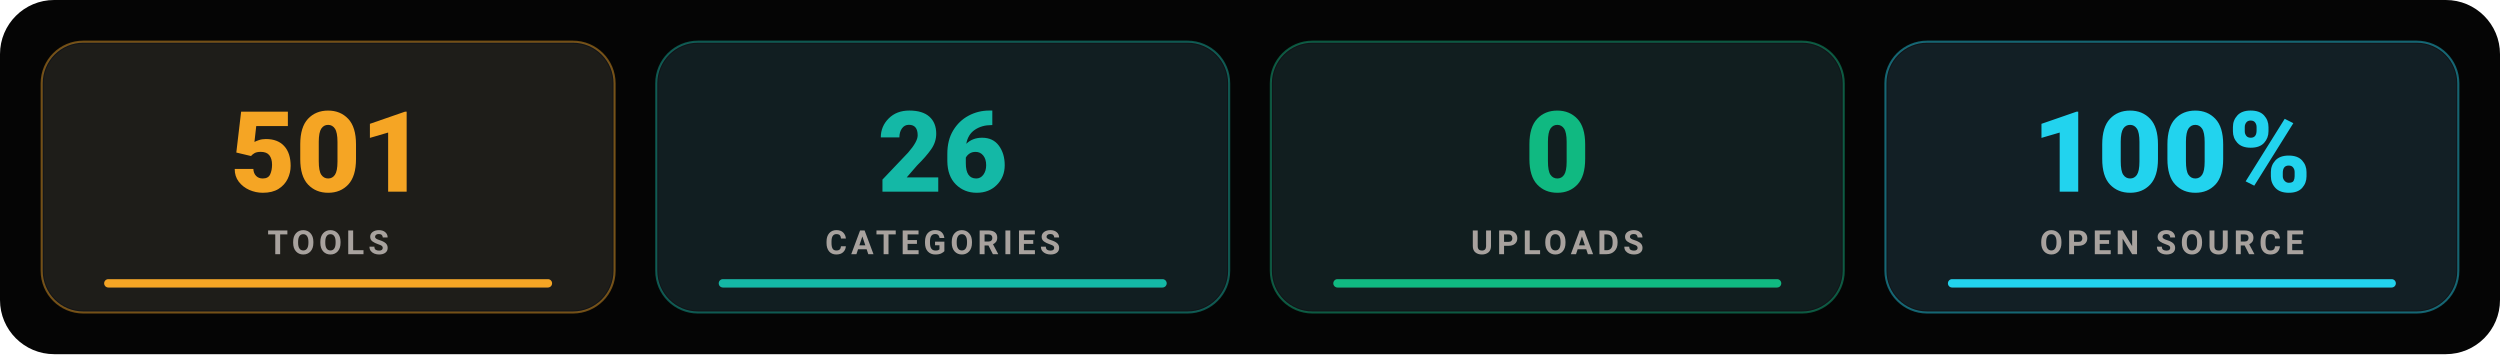
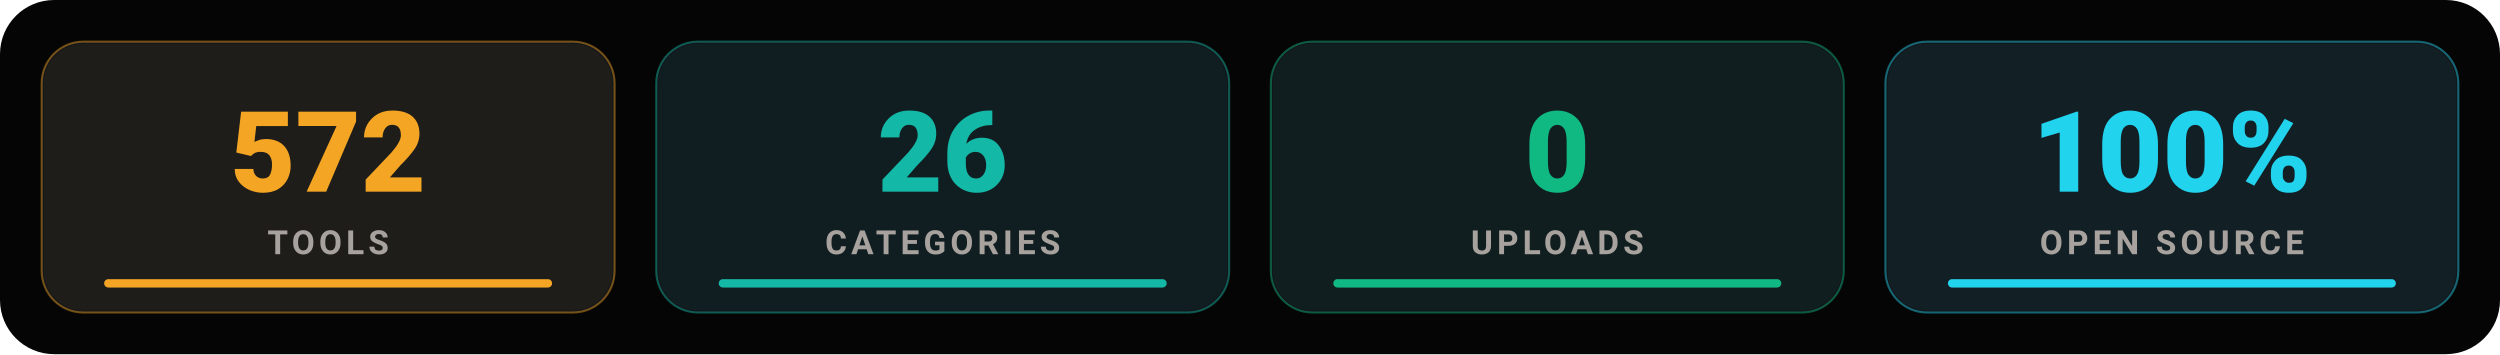
- <svg xmlns="http://www.w3.org/2000/svg" width="1200" height="170" viewBox="0 0 1200 170" role="img" aria-label="501 tools, 26 categories, 0 uploads, 100% open source">
+ <svg xmlns="http://www.w3.org/2000/svg" width="1200" height="170" viewBox="0 0 1200 170" role="img" aria-label="572 tools, 26 categories, 0 uploads, 100% open source">
  <g font-family="system-ui,-apple-system,'Segoe UI',Roboto,Helvetica,Arial,sans-serif">
    <rect width="1200" height="170" rx="26" fill="#050505" />
    <g transform="translate(20.0 20)">
      <rect width="275.0" height="130" rx="20" fill="#111418" stroke="#F5A524" stroke-opacity=".45" />
      <rect x="1" y="1" width="273.0" height="128" rx="19" fill="#F5A524" opacity=".06">
        <animate attributeName="opacity" values=".04;.14;.04" dur="3s" begin="0.0s" repeatCount="indefinite" />
      </rect>
      <g>
        <animateTransform attributeName="transform" type="translate" values="0 14;0 0;0 0" keyTimes="0;.12;1" dur="8s" begin="0.0s" repeatCount="indefinite" />
-         <text x="137.5" y="72" text-anchor="middle" font-size="54" font-weight="800" fill="#F5A524">501<animate attributeName="opacity" values="0;1;1" keyTimes="0;.12;1" dur="8s" begin="0.0s" repeatCount="indefinite" />
+         <text x="137.5" y="72" text-anchor="middle" font-size="54" font-weight="800" fill="#F5A524">572<animate attributeName="opacity" values="0;1;1" keyTimes="0;.12;1" dur="8s" begin="0.0s" repeatCount="indefinite" />
        </text>
      </g>
      <text x="137.5" y="102" text-anchor="middle" font-size="16" font-weight="600" letter-spacing="2" fill="#A8A29E">TOOLS</text>
      <rect x="30" y="114" width="215.0" height="4" rx="2" fill="#262A31" />
      <rect x="30" y="114" width="215.0" height="4" rx="2" fill="#F5A524">
        <animate attributeName="width" values="0;215.0;215.0" keyTimes="0;.3;1" dur="8s" begin="0.0s" repeatCount="indefinite" />
      </rect>
    </g>
    <g transform="translate(315.0 20)">
      <rect width="275.0" height="130" rx="20" fill="#111418" stroke="#14B8A6" stroke-opacity=".45" />
      <rect x="1" y="1" width="273.0" height="128" rx="19" fill="#14B8A6" opacity=".06">
        <animate attributeName="opacity" values=".04;.14;.04" dur="3s" begin="0.25s" repeatCount="indefinite" />
      </rect>
      <g>
        <animateTransform attributeName="transform" type="translate" values="0 14;0 0;0 0" keyTimes="0;.12;1" dur="8s" begin="0.25s" repeatCount="indefinite" />
        <text x="137.5" y="72" text-anchor="middle" font-size="54" font-weight="800" fill="#14B8A6">26<animate attributeName="opacity" values="0;1;1" keyTimes="0;.12;1" dur="8s" begin="0.25s" repeatCount="indefinite" />
        </text>
      </g>
      <text x="137.5" y="102" text-anchor="middle" font-size="16" font-weight="600" letter-spacing="2" fill="#A8A29E">CATEGORIES</text>
      <rect x="30" y="114" width="215.0" height="4" rx="2" fill="#262A31" />
      <rect x="30" y="114" width="215.0" height="4" rx="2" fill="#14B8A6">
        <animate attributeName="width" values="0;215.0;215.0" keyTimes="0;.3;1" dur="8s" begin="0.25s" repeatCount="indefinite" />
      </rect>
    </g>
    <g transform="translate(610.0 20)">
      <rect width="275.0" height="130" rx="20" fill="#111418" stroke="#10B981" stroke-opacity=".45" />
      <rect x="1" y="1" width="273.0" height="128" rx="19" fill="#10B981" opacity=".06">
        <animate attributeName="opacity" values=".04;.14;.04" dur="3s" begin="0.5s" repeatCount="indefinite" />
      </rect>
      <g>
        <animateTransform attributeName="transform" type="translate" values="0 14;0 0;0 0" keyTimes="0;.12;1" dur="8s" begin="0.5s" repeatCount="indefinite" />
        <text x="137.5" y="72" text-anchor="middle" font-size="54" font-weight="800" fill="#10B981">0<animate attributeName="opacity" values="0;1;1" keyTimes="0;.12;1" dur="8s" begin="0.5s" repeatCount="indefinite" />
        </text>
      </g>
      <text x="137.5" y="102" text-anchor="middle" font-size="16" font-weight="600" letter-spacing="2" fill="#A8A29E">UPLOADS</text>
      <rect x="30" y="114" width="215.0" height="4" rx="2" fill="#262A31" />
      <rect x="30" y="114" width="215.0" height="4" rx="2" fill="#10B981">
        <animate attributeName="width" values="0;215.0;215.0" keyTimes="0;.3;1" dur="8s" begin="0.5s" repeatCount="indefinite" />
      </rect>
    </g>
    <g transform="translate(905.0 20)">
      <rect width="275.0" height="130" rx="20" fill="#111418" stroke="#22D3EE" stroke-opacity=".45" />
      <rect x="1" y="1" width="273.0" height="128" rx="19" fill="#22D3EE" opacity=".06">
        <animate attributeName="opacity" values=".04;.14;.04" dur="3s" begin="0.75s" repeatCount="indefinite" />
      </rect>
      <g>
        <animateTransform attributeName="transform" type="translate" values="0 14;0 0;0 0" keyTimes="0;.12;1" dur="8s" begin="0.75s" repeatCount="indefinite" />
        <text x="137.5" y="72" text-anchor="middle" font-size="54" font-weight="800" fill="#22D3EE">100%<animate attributeName="opacity" values="0;1;1" keyTimes="0;.12;1" dur="8s" begin="0.75s" repeatCount="indefinite" />
        </text>
      </g>
      <text x="137.5" y="102" text-anchor="middle" font-size="16" font-weight="600" letter-spacing="2" fill="#A8A29E">OPEN SOURCE</text>
      <rect x="30" y="114" width="215.0" height="4" rx="2" fill="#262A31" />
      <rect x="30" y="114" width="215.0" height="4" rx="2" fill="#22D3EE">
        <animate attributeName="width" values="0;215.0;215.0" keyTimes="0;.3;1" dur="8s" begin="0.75s" repeatCount="indefinite" />
      </rect>
    </g>
  </g>
</svg>
